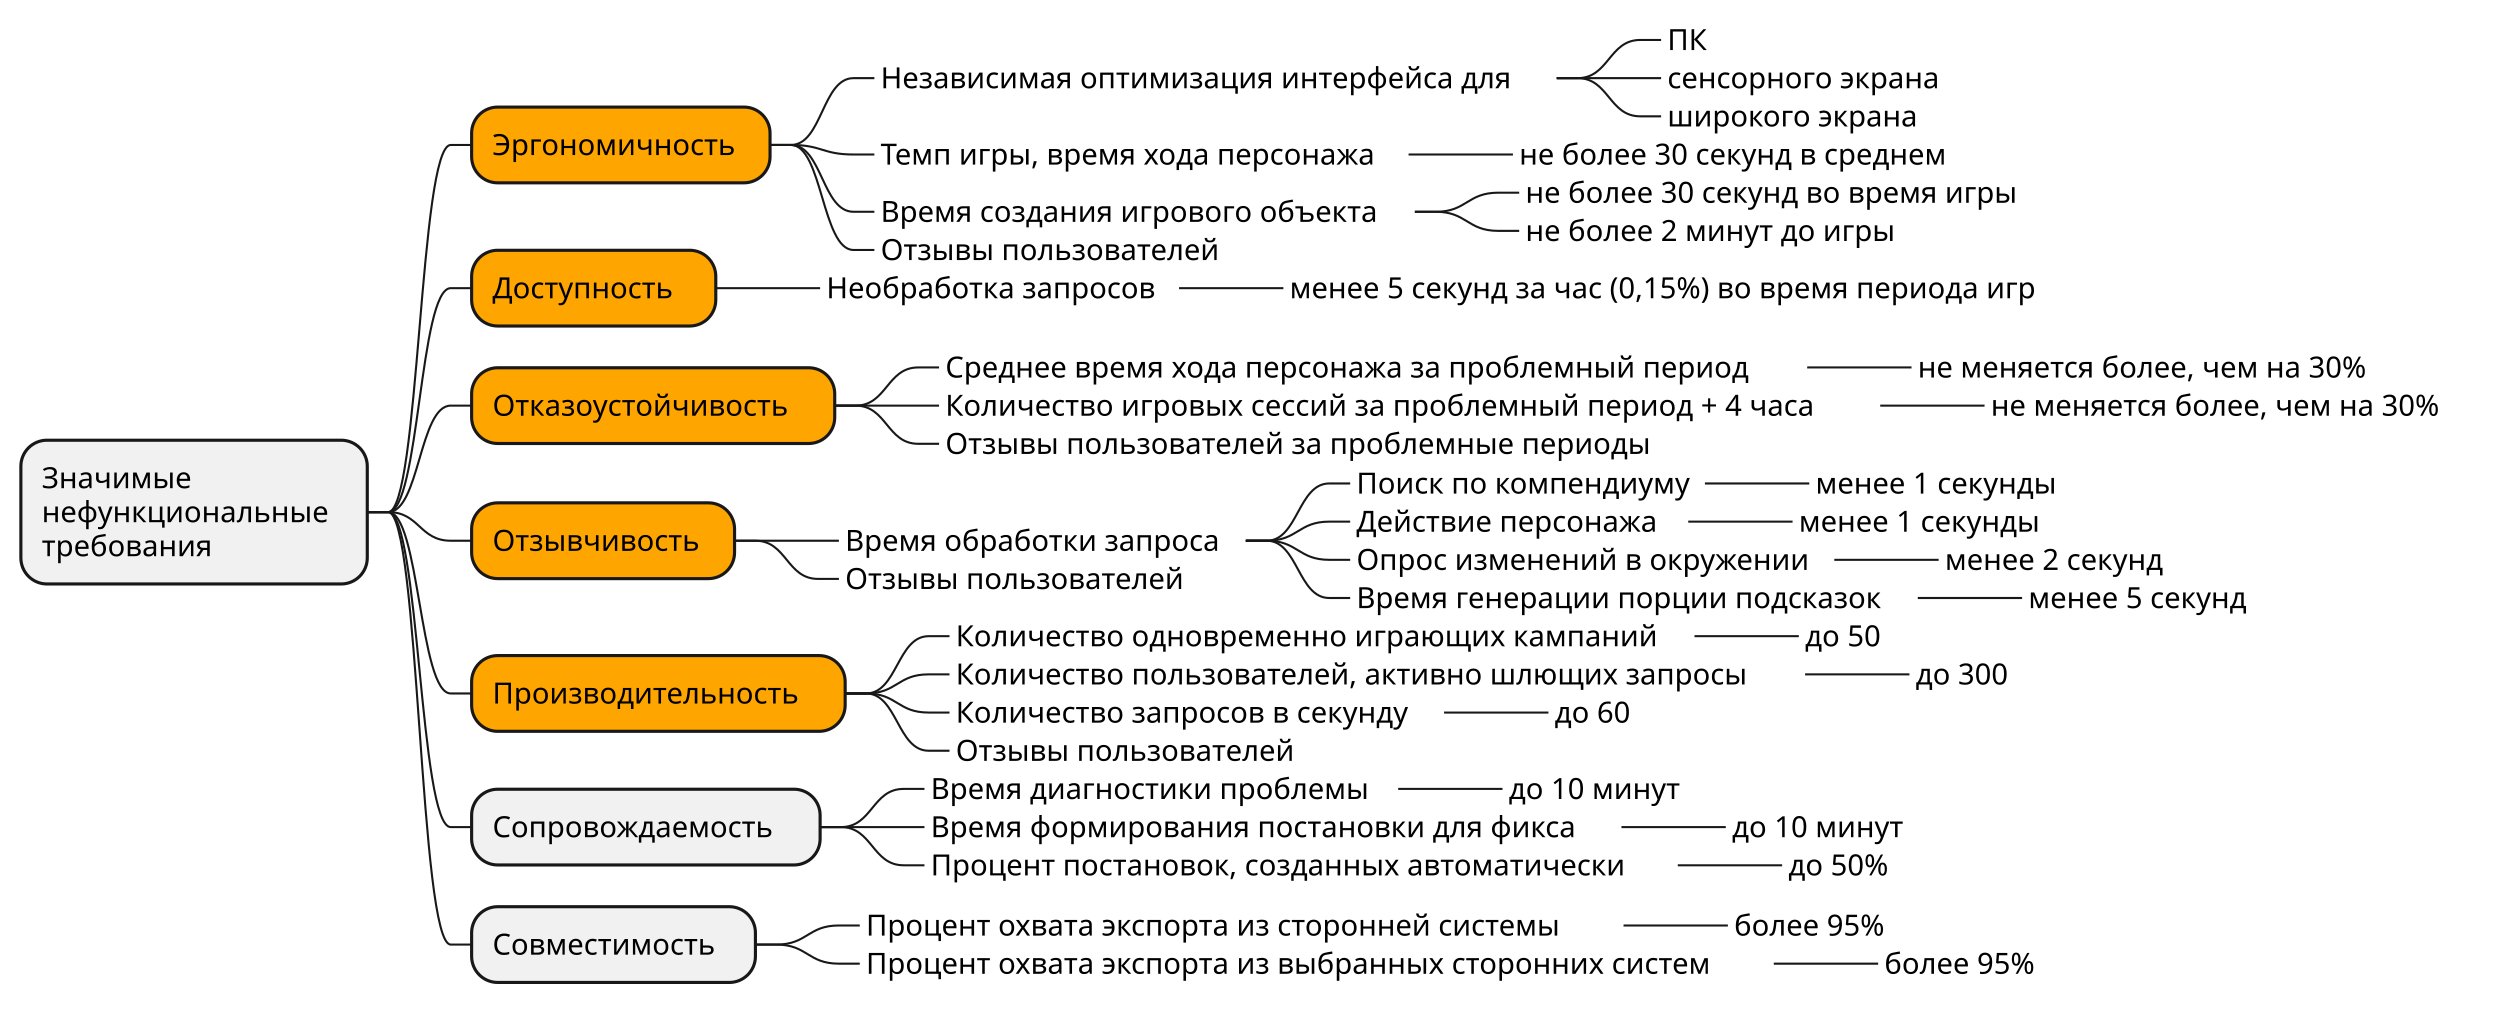
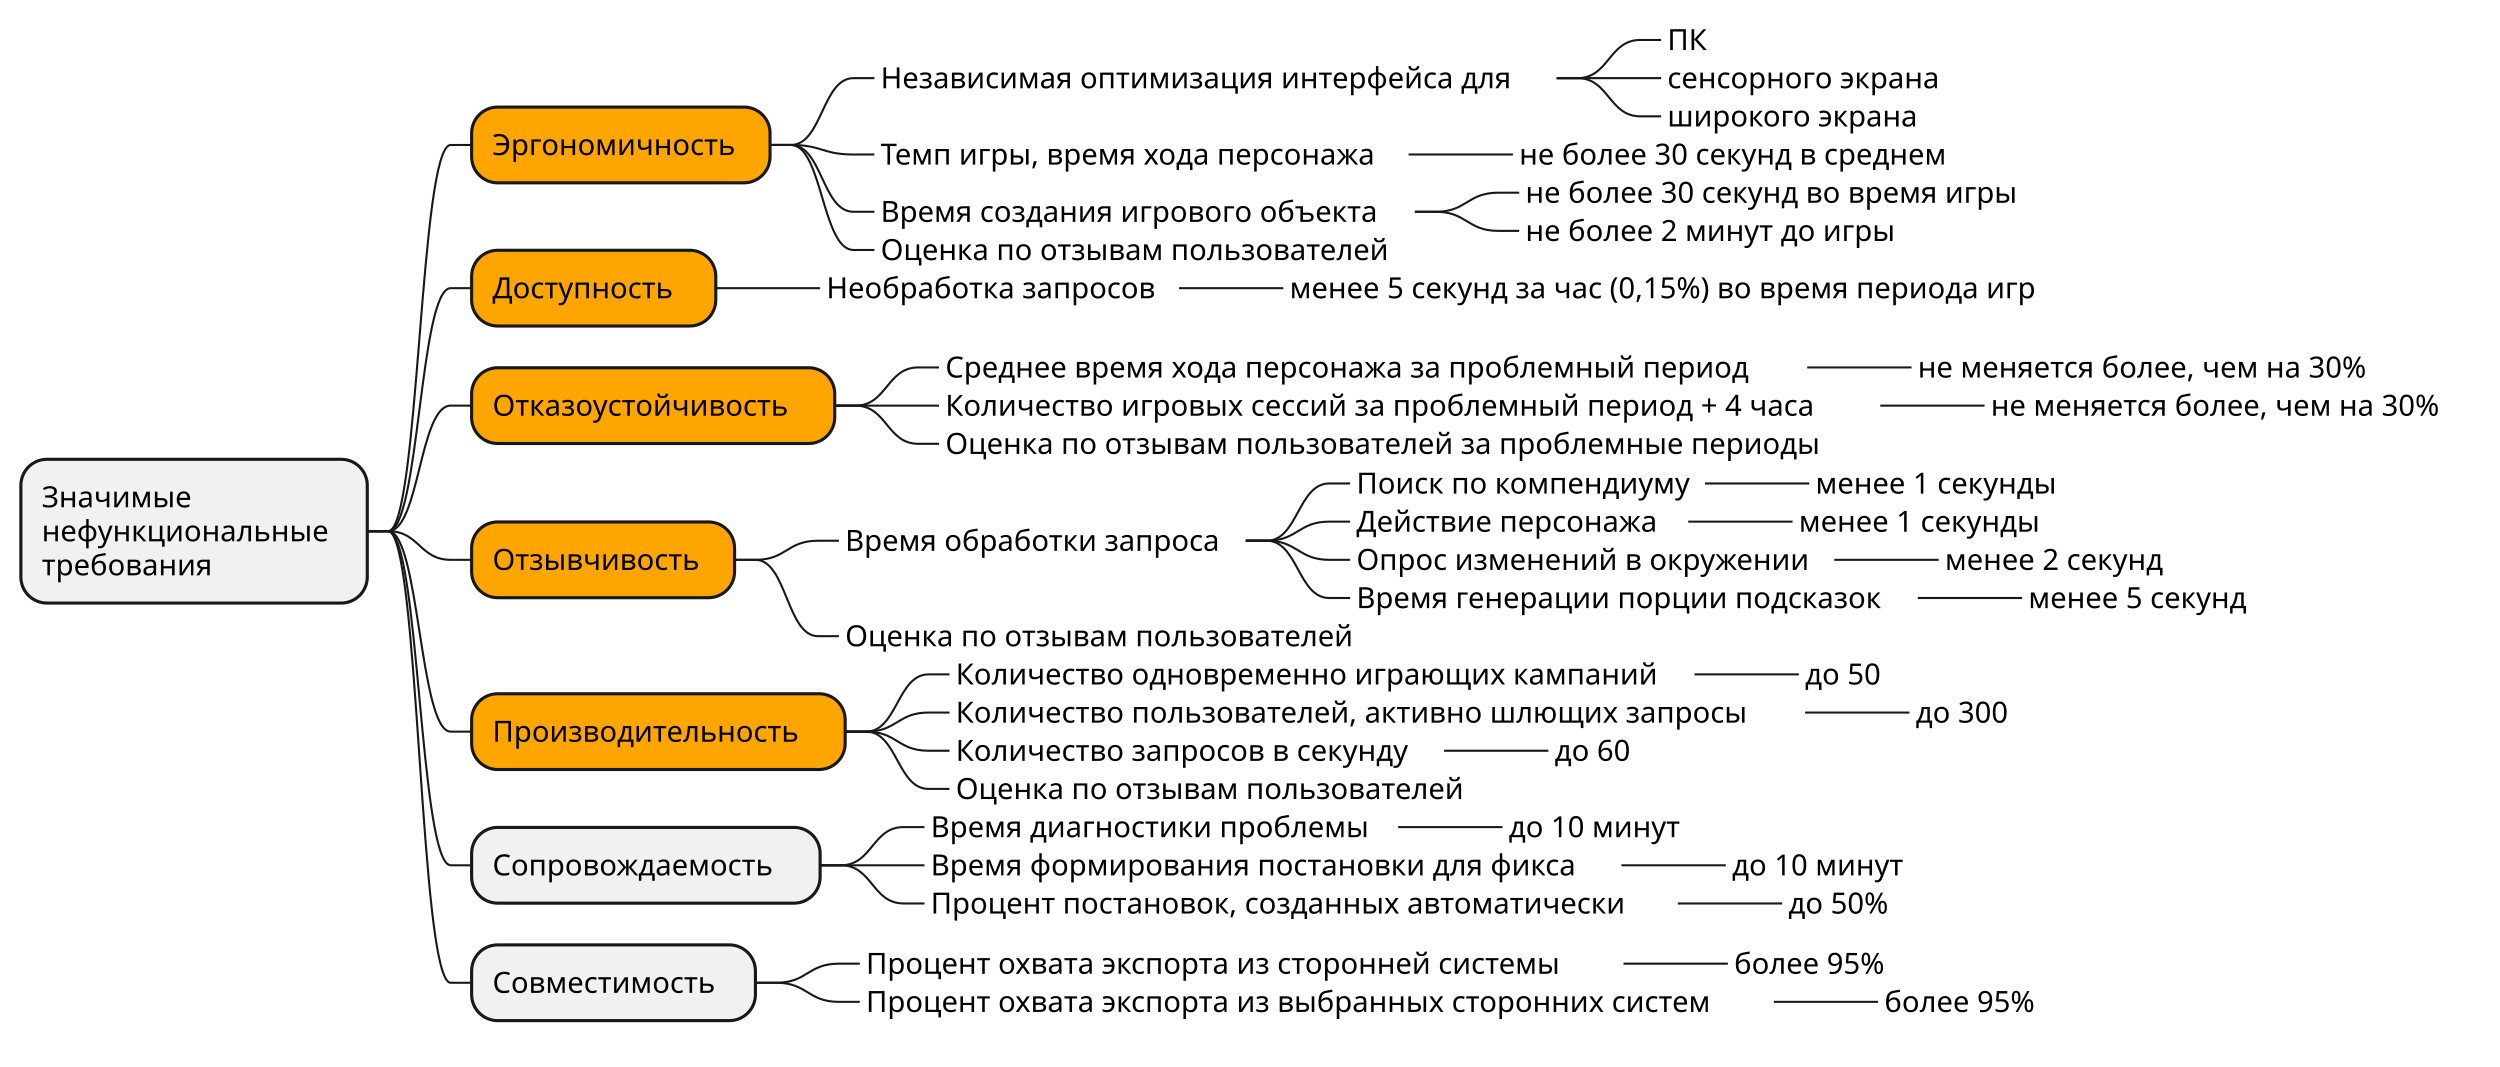
- <svg xmlns="http://www.w3.org/2000/svg" contentStyleType="text/css" height="492px" preserveAspectRatio="none" style="width:1198px;height:492px;background:#FFFFFF;" version="1.1" viewBox="0 0 1198 492" width="1198px" zoomAndPan="magnify">
+ <svg xmlns="http://www.w3.org/2000/svg" contentStyleType="text/css" height="511px" preserveAspectRatio="none" style="width:1198px;height:511px;background:#FFFFFF;" version="1.1" viewBox="0 0 1198 511" width="1198px" zoomAndPan="magnify">
  <defs />
  <g>
-     <rect fill="#F1F1F1" height="68.891" rx="12.5" ry="12.5" style="stroke:#181818;stroke-width:1.5;" width="166" x="10" y="210.949" />
-     <text fill="#000000" font-family="sans-serif" font-size="14" lengthAdjust="spacing" textLength="73" x="20" y="233.944">Значимые</text>
-     <text fill="#000000" font-family="sans-serif" font-size="14" lengthAdjust="spacing" textLength="146" x="20" y="250.241">нефункциональные</text>
-     <text fill="#000000" font-family="sans-serif" font-size="14" lengthAdjust="spacing" textLength="87" x="20" y="266.538">требования</text>
+     <rect fill="#F1F1F1" height="68.891" rx="12.5" ry="12.5" style="stroke:#181818;stroke-width:1.5;" width="166" x="10" y="220.098" />
+     <text fill="#000000" font-family="sans-serif" font-size="14" lengthAdjust="spacing" textLength="73" x="20" y="243.093">Значимые</text>
+     <text fill="#000000" font-family="sans-serif" font-size="14" lengthAdjust="spacing" textLength="146" x="20" y="259.39">нефункциональные</text>
+     <text fill="#000000" font-family="sans-serif" font-size="14" lengthAdjust="spacing" textLength="87" x="20" y="275.687">требования</text>
    <rect fill="#FFA500" height="36.297" rx="12.5" ry="12.5" style="stroke:#181818;stroke-width:1.5;" width="143" x="226" y="51.316" />
    <text fill="#000000" font-family="sans-serif" font-size="14" lengthAdjust="spacing" textLength="123" x="236" y="74.311">Эргономичность</text>
    <text fill="#000000" font-family="sans-serif" font-size="14" lengthAdjust="spacing" textLength="324" x="422" y="42.292">Независимая оптимизация интерфейса для</text>
    <text fill="#000000" font-family="sans-serif" font-size="14" lengthAdjust="spacing" textLength="20" x="799" y="23.995">ПК</text>
    <path d="M746,37.445 L756,37.445 C771,37.445 771,19.148 786,19.148 L796,19.148 " fill="none" style="stroke:#181818;stroke-width:1.0;" />
    <text fill="#000000" font-family="sans-serif" font-size="14" lengthAdjust="spacing" textLength="140" x="799" y="42.292">сенсорного экрана</text>
    <path d="M746,37.445 L756,37.445 C771,37.445 771,37.445 786,37.445 L796,37.445 " fill="none" style="stroke:#181818;stroke-width:1.0;" />
    <text fill="#000000" font-family="sans-serif" font-size="14" lengthAdjust="spacing" textLength="127" x="799" y="60.589">широкого экрана</text>
    <path d="M746,37.445 L756,37.445 C771,37.445 771,55.742 786,55.742 L796,55.742 " fill="none" style="stroke:#181818;stroke-width:1.0;" />
    <path d="M369,69.465 L379,69.465 C394,69.465 394,37.445 409,37.445 L419,37.445 " fill="none" style="stroke:#181818;stroke-width:1.0;" />
    <text fill="#000000" font-family="sans-serif" font-size="14" lengthAdjust="spacing" textLength="253" x="422" y="78.886">Темп игры, время хода персонажа</text>
    <text fill="#000000" font-family="sans-serif" font-size="14" lengthAdjust="spacing" textLength="224" x="728" y="78.886">не более 30 секунд в среднем</text>
    <path d="M675,74.039 L685,74.039 C700,74.039 700,74.039 715,74.039 L725,74.039 " fill="none" style="stroke:#181818;stroke-width:1.0;" />
    <path d="M369,69.465 L379,69.465 C394,69.465 394,74.039 409,74.039 L419,74.039 " fill="none" style="stroke:#181818;stroke-width:1.0;" />
    <text fill="#000000" font-family="sans-serif" font-size="14" lengthAdjust="spacing" textLength="256" x="422" y="106.331">Время создания игрового объекта</text>
    <text fill="#000000" font-family="sans-serif" font-size="14" lengthAdjust="spacing" textLength="253" x="731" y="97.183">не более 30 секунд во время игры</text>
    <path d="M678,101.484 L688,101.484 C703,101.484 703,92.336 718,92.336 L728,92.336 " fill="none" style="stroke:#181818;stroke-width:1.0;" />
    <text fill="#000000" font-family="sans-serif" font-size="14" lengthAdjust="spacing" textLength="191" x="731" y="115.48">не более 2 минут до игры</text>
    <path d="M678,101.484 L688,101.484 C703,101.484 703,110.633 718,110.633 L728,110.633 " fill="none" style="stroke:#181818;stroke-width:1.0;" />
    <path d="M369,69.465 L379,69.465 C394,69.465 394,101.484 409,101.484 L419,101.484 " fill="none" style="stroke:#181818;stroke-width:1.0;" />
-     <text fill="#000000" font-family="sans-serif" font-size="14" lengthAdjust="spacing" textLength="175" x="422" y="124.628">Отзывы пользователей</text>
+     <text fill="#000000" font-family="sans-serif" font-size="14" lengthAdjust="spacing" textLength="261" x="422" y="124.628">Оценка по отзывам пользователей</text>
    <path d="M369,69.465 L379,69.465 C394,69.465 394,119.781 409,119.781 L419,119.781 " fill="none" style="stroke:#181818;stroke-width:1.0;" />
-     <path d="M176,245.394 L186,245.394 C201,245.394 201,69.465 216,69.465 L226,69.465 " fill="none" style="stroke:#181818;stroke-width:1.0;" />
+     <path d="M176,254.543 L186,254.543 C201,254.543 201,69.465 216,69.465 L226,69.465 " fill="none" style="stroke:#181818;stroke-width:1.0;" />
    <rect fill="#FFA500" height="36.297" rx="12.5" ry="12.5" style="stroke:#181818;stroke-width:1.5;" width="117" x="226" y="119.93" />
    <text fill="#000000" font-family="sans-serif" font-size="14" lengthAdjust="spacing" textLength="97" x="236" y="142.925">Доступность</text>
    <text fill="#000000" font-family="sans-serif" font-size="14" lengthAdjust="spacing" textLength="169" x="396" y="142.925">Необработка запросов</text>
    <text fill="#000000" font-family="sans-serif" font-size="14" lengthAdjust="spacing" textLength="385" x="618" y="142.925">менее 5 секунд за час (0,15%) во время периода игр</text>
    <path d="M565,138.078 L575,138.078 C590,138.078 590,138.078 605,138.078 L615,138.078 " fill="none" style="stroke:#181818;stroke-width:1.0;" />
    <path d="M343,138.078 L353,138.078 C368,138.078 368,138.078 383,138.078 L393,138.078 " fill="none" style="stroke:#181818;stroke-width:1.0;" />
-     <path d="M176,245.394 L186,245.394 C201,245.394 201,138.078 216,138.078 L226,138.078 " fill="none" style="stroke:#181818;stroke-width:1.0;" />
+     <path d="M176,254.543 L186,254.543 C201,254.543 201,138.078 216,138.078 L226,138.078 " fill="none" style="stroke:#181818;stroke-width:1.0;" />
    <rect fill="#FFA500" height="36.297" rx="12.5" ry="12.5" style="stroke:#181818;stroke-width:1.5;" width="174" x="226" y="176.227" />
    <text fill="#000000" font-family="sans-serif" font-size="14" lengthAdjust="spacing" textLength="154" x="236" y="199.222">Отказоустойчивость</text>
    <text fill="#000000" font-family="sans-serif" font-size="14" lengthAdjust="spacing" textLength="413" x="453" y="180.925">Среднее время хода персонажа за проблемный период</text>
    <text fill="#000000" font-family="sans-serif" font-size="14" lengthAdjust="spacing" textLength="232" x="919" y="180.925">не меняется более, чем на 30%</text>
    <path d="M866,176.078 L876,176.078 C891,176.078 891,176.078 906,176.078 L916,176.078 " fill="none" style="stroke:#181818;stroke-width:1.0;" />
    <path d="M400,194.375 L410,194.375 C425,194.375 425,176.078 440,176.078 L450,176.078 " fill="none" style="stroke:#181818;stroke-width:1.0;" />
    <text fill="#000000" font-family="sans-serif" font-size="14" lengthAdjust="spacing" textLength="448" x="453" y="199.222">Количество игровых сессий за проблемный период + 4 часа</text>
    <text fill="#000000" font-family="sans-serif" font-size="14" lengthAdjust="spacing" textLength="232" x="954" y="199.222">не меняется более, чем на 30%</text>
    <path d="M901,194.375 L911,194.375 C926,194.375 926,194.375 941,194.375 L951,194.375 " fill="none" style="stroke:#181818;stroke-width:1.0;" />
    <path d="M400,194.375 L410,194.375 C425,194.375 425,194.375 440,194.375 L450,194.375 " fill="none" style="stroke:#181818;stroke-width:1.0;" />
-     <text fill="#000000" font-family="sans-serif" font-size="14" lengthAdjust="spacing" textLength="362" x="453" y="217.519">Отзывы пользователей за проблемные периоды</text>
+     <text fill="#000000" font-family="sans-serif" font-size="14" lengthAdjust="spacing" textLength="448" x="453" y="217.519">Оценка по отзывам пользователей за проблемные периоды</text>
    <path d="M400,194.375 L410,194.375 C425,194.375 425,212.672 440,212.672 L450,212.672 " fill="none" style="stroke:#181818;stroke-width:1.0;" />
-     <path d="M176,245.394 L186,245.394 C201,245.394 201,194.375 216,194.375 L226,194.375 " fill="none" style="stroke:#181818;stroke-width:1.0;" />
-     <rect fill="#FFA500" height="36.297" rx="12.5" ry="12.5" style="stroke:#181818;stroke-width:1.5;" width="126" x="226" y="240.969" />
-     <text fill="#000000" font-family="sans-serif" font-size="14" lengthAdjust="spacing" textLength="106" x="236" y="263.964">Отзывчивость</text>
+     <path d="M176,254.543 L186,254.543 C201,254.543 201,194.375 216,194.375 L226,194.375 " fill="none" style="stroke:#181818;stroke-width:1.0;" />
+     <rect fill="#FFA500" height="36.297" rx="12.5" ry="12.5" style="stroke:#181818;stroke-width:1.5;" width="126" x="226" y="250.117" />
+     <text fill="#000000" font-family="sans-serif" font-size="14" lengthAdjust="spacing" textLength="106" x="236" y="273.112">Отзывчивость</text>
    <text fill="#000000" font-family="sans-serif" font-size="14" lengthAdjust="spacing" textLength="192" x="405" y="263.964">Время обработки запроса</text>
    <text fill="#000000" font-family="sans-serif" font-size="14" lengthAdjust="spacing" textLength="167" x="650" y="236.519">Поиск по компендиуму</text>
    <text fill="#000000" font-family="sans-serif" font-size="14" lengthAdjust="spacing" textLength="125" x="870" y="236.519">менее 1 секунды</text>
    <path d="M817,231.672 L827,231.672 C842,231.672 842,231.672 857,231.672 L867,231.672 " fill="none" style="stroke:#181818;stroke-width:1.0;" />
    <path d="M597,259.117 L607,259.117 C622,259.117 622,231.672 637,231.672 L647,231.672 " fill="none" style="stroke:#181818;stroke-width:1.0;" />
    <text fill="#000000" font-family="sans-serif" font-size="14" lengthAdjust="spacing" textLength="159" x="650" y="254.815">Действие персонажа</text>
    <text fill="#000000" font-family="sans-serif" font-size="14" lengthAdjust="spacing" textLength="125" x="862" y="254.815">менее 1 секунды</text>
    <path d="M809,249.969 L819,249.969 C834,249.969 834,249.969 849,249.969 L859,249.969 " fill="none" style="stroke:#181818;stroke-width:1.0;" />
    <path d="M597,259.117 L607,259.117 C622,259.117 622,249.969 637,249.969 L647,249.969 " fill="none" style="stroke:#181818;stroke-width:1.0;" />
    <text fill="#000000" font-family="sans-serif" font-size="14" lengthAdjust="spacing" textLength="229" x="650" y="273.112">Опрос изменений в окружении</text>
    <text fill="#000000" font-family="sans-serif" font-size="14" lengthAdjust="spacing" textLength="114" x="932" y="273.112">менее 2 секунд</text>
    <path d="M879,268.266 L889,268.266 C904,268.266 904,268.266 919,268.266 L929,268.266 " fill="none" style="stroke:#181818;stroke-width:1.0;" />
    <path d="M597,259.117 L607,259.117 C622,259.117 622,268.266 637,268.266 L647,268.266 " fill="none" style="stroke:#181818;stroke-width:1.0;" />
    <text fill="#000000" font-family="sans-serif" font-size="14" lengthAdjust="spacing" textLength="269" x="650" y="291.409">Время генерации порции подсказок</text>
    <text fill="#000000" font-family="sans-serif" font-size="14" lengthAdjust="spacing" textLength="114" x="972" y="291.409">менее 5 секунд</text>
    <path d="M919,286.562 L929,286.562 C944,286.562 944,286.562 959,286.562 L969,286.562 " fill="none" style="stroke:#181818;stroke-width:1.0;" />
    <path d="M597,259.117 L607,259.117 C622,259.117 622,286.562 637,286.562 L647,286.562 " fill="none" style="stroke:#181818;stroke-width:1.0;" />
-     <path d="M352,259.117 L362,259.117 C377,259.117 377,259.117 392,259.117 L402,259.117 " fill="none" style="stroke:#181818;stroke-width:1.0;" />
-     <text fill="#000000" font-family="sans-serif" font-size="14" lengthAdjust="spacing" textLength="175" x="405" y="282.261">Отзывы пользователей</text>
-     <path d="M352,259.117 L362,259.117 C377,259.117 377,277.414 392,277.414 L402,277.414 " fill="none" style="stroke:#181818;stroke-width:1.0;" />
-     <path d="M176,245.394 L186,245.394 C201,245.394 201,259.117 216,259.117 L226,259.117 " fill="none" style="stroke:#181818;stroke-width:1.0;" />
-     <rect fill="#FFA500" height="36.297" rx="12.5" ry="12.5" style="stroke:#181818;stroke-width:1.5;" width="179" x="226" y="314.156" />
-     <text fill="#000000" font-family="sans-serif" font-size="14" lengthAdjust="spacing" textLength="159" x="236" y="337.151">Производительность</text>
-     <text fill="#000000" font-family="sans-serif" font-size="14" lengthAdjust="spacing" textLength="354" x="458" y="309.706">Количество одновременно играющих кампаний</text>
-     <text fill="#000000" font-family="sans-serif" font-size="14" lengthAdjust="spacing" textLength="41" x="865" y="309.706">до 50</text>
-     <path d="M812,304.859 L822,304.859 C837,304.859 837,304.859 852,304.859 L862,304.859 " fill="none" style="stroke:#181818;stroke-width:1.0;" />
-     <path d="M405,332.305 L415,332.305 C430,332.305 430,304.859 445,304.859 L455,304.859 " fill="none" style="stroke:#181818;stroke-width:1.0;" />
-     <text fill="#000000" font-family="sans-serif" font-size="14" lengthAdjust="spacing" textLength="407" x="458" y="328.003">Количество пользователей, активно шлющих запросы</text>
-     <text fill="#000000" font-family="sans-serif" font-size="14" lengthAdjust="spacing" textLength="50" x="918" y="328.003">до 300</text>
-     <path d="M865,323.156 L875,323.156 C890,323.156 890,323.156 905,323.156 L915,323.156 " fill="none" style="stroke:#181818;stroke-width:1.0;" />
-     <path d="M405,332.305 L415,332.305 C430,332.305 430,323.156 445,323.156 L455,323.156 " fill="none" style="stroke:#181818;stroke-width:1.0;" />
-     <text fill="#000000" font-family="sans-serif" font-size="14" lengthAdjust="spacing" textLength="234" x="458" y="346.3">Количество запросов в секунду</text>
-     <text fill="#000000" font-family="sans-serif" font-size="14" lengthAdjust="spacing" textLength="41" x="745" y="346.3">до 60</text>
-     <path d="M692,341.453 L702,341.453 C717,341.453 717,341.453 732,341.453 L742,341.453 " fill="none" style="stroke:#181818;stroke-width:1.0;" />
-     <path d="M405,332.305 L415,332.305 C430,332.305 430,341.453 445,341.453 L455,341.453 " fill="none" style="stroke:#181818;stroke-width:1.0;" />
-     <text fill="#000000" font-family="sans-serif" font-size="14" lengthAdjust="spacing" textLength="175" x="458" y="364.597">Отзывы пользователей</text>
-     <path d="M405,332.305 L415,332.305 C430,332.305 430,359.75 445,359.75 L455,359.75 " fill="none" style="stroke:#181818;stroke-width:1.0;" />
-     <path d="M176,245.394 L186,245.394 C201,245.394 201,332.305 216,332.305 L226,332.305 " fill="none" style="stroke:#181818;stroke-width:1.0;" />
-     <rect fill="#F1F1F1" height="36.297" rx="12.5" ry="12.5" style="stroke:#181818;stroke-width:1.5;" width="167" x="226" y="378.195" />
-     <text fill="#000000" font-family="sans-serif" font-size="14" lengthAdjust="spacing" textLength="147" x="236" y="401.19">Сопровождаемость</text>
-     <text fill="#000000" font-family="sans-serif" font-size="14" lengthAdjust="spacing" textLength="224" x="446" y="382.894">Время диагностики проблемы</text>
-     <text fill="#000000" font-family="sans-serif" font-size="14" lengthAdjust="spacing" textLength="89" x="723" y="382.894">до 10 минут</text>
-     <path d="M670,378.047 L680,378.047 C695,378.047 695,378.047 710,378.047 L720,378.047 " fill="none" style="stroke:#181818;stroke-width:1.0;" />
-     <path d="M393,396.344 L403,396.344 C418,396.344 418,378.047 433,378.047 L443,378.047 " fill="none" style="stroke:#181818;stroke-width:1.0;" />
-     <text fill="#000000" font-family="sans-serif" font-size="14" lengthAdjust="spacing" textLength="331" x="446" y="401.19">Время формирования постановки для фикса</text>
-     <text fill="#000000" font-family="sans-serif" font-size="14" lengthAdjust="spacing" textLength="89" x="830" y="401.19">до 10 минут</text>
-     <path d="M777,396.344 L787,396.344 C802,396.344 802,396.344 817,396.344 L827,396.344 " fill="none" style="stroke:#181818;stroke-width:1.0;" />
-     <path d="M393,396.344 L403,396.344 C418,396.344 418,396.344 433,396.344 L443,396.344 " fill="none" style="stroke:#181818;stroke-width:1.0;" />
-     <text fill="#000000" font-family="sans-serif" font-size="14" lengthAdjust="spacing" textLength="358" x="446" y="419.487">Процент постановок, созданных автоматически</text>
-     <text fill="#000000" font-family="sans-serif" font-size="14" lengthAdjust="spacing" textLength="54" x="857" y="419.487">до 50%</text>
-     <path d="M804,414.641 L814,414.641 C829,414.641 829,414.641 844,414.641 L854,414.641 " fill="none" style="stroke:#181818;stroke-width:1.0;" />
-     <path d="M393,396.344 L403,396.344 C418,396.344 418,414.641 433,414.641 L443,414.641 " fill="none" style="stroke:#181818;stroke-width:1.0;" />
-     <path d="M176,245.394 L186,245.394 C201,245.394 201,396.344 216,396.344 L226,396.344 " fill="none" style="stroke:#181818;stroke-width:1.0;" />
-     <rect fill="#F1F1F1" height="36.297" rx="12.5" ry="12.5" style="stroke:#181818;stroke-width:1.5;" width="136" x="226" y="434.492" />
-     <text fill="#000000" font-family="sans-serif" font-size="14" lengthAdjust="spacing" textLength="116" x="236" y="457.487">Совместимость</text>
-     <text fill="#000000" font-family="sans-serif" font-size="14" lengthAdjust="spacing" textLength="363" x="415" y="448.339">Процент охвата экспорта из сторонней системы</text>
-     <text fill="#000000" font-family="sans-serif" font-size="14" lengthAdjust="spacing" textLength="80" x="831" y="448.339">более 95%</text>
-     <path d="M778,443.492 L788,443.492 C803,443.492 803,443.492 818,443.492 L828,443.492 " fill="none" style="stroke:#181818;stroke-width:1.0;" />
-     <path d="M362,452.641 L372,452.641 C387,452.641 387,443.492 402,443.492 L412,443.492 " fill="none" style="stroke:#181818;stroke-width:1.0;" />
-     <text fill="#000000" font-family="sans-serif" font-size="14" lengthAdjust="spacing" textLength="435" x="415" y="466.636">Процент охвата экспорта из выбранных сторонних систем</text>
-     <text fill="#000000" font-family="sans-serif" font-size="14" lengthAdjust="spacing" textLength="80" x="903" y="466.636">более 95%</text>
-     <path d="M850,461.789 L860,461.789 C875,461.789 875,461.789 890,461.789 L900,461.789 " fill="none" style="stroke:#181818;stroke-width:1.0;" />
-     <path d="M362,452.641 L372,452.641 C387,452.641 387,461.789 402,461.789 L412,461.789 " fill="none" style="stroke:#181818;stroke-width:1.0;" />
-     <path d="M176,245.394 L186,245.394 C201,245.394 201,452.641 216,452.641 L226,452.641 " fill="none" style="stroke:#181818;stroke-width:1.0;" />
+     <path d="M352,268.266 L362,268.266 C377,268.266 377,259.117 392,259.117 L402,259.117 " fill="none" style="stroke:#181818;stroke-width:1.0;" />
+     <text fill="#000000" font-family="sans-serif" font-size="14" lengthAdjust="spacing" textLength="261" x="405" y="309.706">Оценка по отзывам пользователей</text>
+     <path d="M352,268.266 L362,268.266 C377,268.266 377,304.859 392,304.859 L402,304.859 " fill="none" style="stroke:#181818;stroke-width:1.0;" />
+     <path d="M176,254.543 L186,254.543 C201,254.543 201,268.266 216,268.266 L226,268.266 " fill="none" style="stroke:#181818;stroke-width:1.0;" />
+     <rect fill="#FFA500" height="36.297" rx="12.5" ry="12.5" style="stroke:#181818;stroke-width:1.5;" width="179" x="226" y="332.453" />
+     <text fill="#000000" font-family="sans-serif" font-size="14" lengthAdjust="spacing" textLength="159" x="236" y="355.448">Производительность</text>
+     <text fill="#000000" font-family="sans-serif" font-size="14" lengthAdjust="spacing" textLength="354" x="458" y="328.003">Количество одновременно играющих кампаний</text>
+     <text fill="#000000" font-family="sans-serif" font-size="14" lengthAdjust="spacing" textLength="41" x="865" y="328.003">до 50</text>
+     <path d="M812,323.156 L822,323.156 C837,323.156 837,323.156 852,323.156 L862,323.156 " fill="none" style="stroke:#181818;stroke-width:1.0;" />
+     <path d="M405,350.602 L415,350.602 C430,350.602 430,323.156 445,323.156 L455,323.156 " fill="none" style="stroke:#181818;stroke-width:1.0;" />
+     <text fill="#000000" font-family="sans-serif" font-size="14" lengthAdjust="spacing" textLength="407" x="458" y="346.3">Количество пользователей, активно шлющих запросы</text>
+     <text fill="#000000" font-family="sans-serif" font-size="14" lengthAdjust="spacing" textLength="50" x="918" y="346.3">до 300</text>
+     <path d="M865,341.453 L875,341.453 C890,341.453 890,341.453 905,341.453 L915,341.453 " fill="none" style="stroke:#181818;stroke-width:1.0;" />
+     <path d="M405,350.602 L415,350.602 C430,350.602 430,341.453 445,341.453 L455,341.453 " fill="none" style="stroke:#181818;stroke-width:1.0;" />
+     <text fill="#000000" font-family="sans-serif" font-size="14" lengthAdjust="spacing" textLength="234" x="458" y="364.597">Количество запросов в секунду</text>
+     <text fill="#000000" font-family="sans-serif" font-size="14" lengthAdjust="spacing" textLength="41" x="745" y="364.597">до 60</text>
+     <path d="M692,359.75 L702,359.75 C717,359.75 717,359.75 732,359.75 L742,359.75 " fill="none" style="stroke:#181818;stroke-width:1.0;" />
+     <path d="M405,350.602 L415,350.602 C430,350.602 430,359.75 445,359.75 L455,359.75 " fill="none" style="stroke:#181818;stroke-width:1.0;" />
+     <text fill="#000000" font-family="sans-serif" font-size="14" lengthAdjust="spacing" textLength="261" x="458" y="382.894">Оценка по отзывам пользователей</text>
+     <path d="M405,350.602 L415,350.602 C430,350.602 430,378.047 445,378.047 L455,378.047 " fill="none" style="stroke:#181818;stroke-width:1.0;" />
+     <path d="M176,254.543 L186,254.543 C201,254.543 201,350.602 216,350.602 L226,350.602 " fill="none" style="stroke:#181818;stroke-width:1.0;" />
+     <rect fill="#F1F1F1" height="36.297" rx="12.5" ry="12.5" style="stroke:#181818;stroke-width:1.5;" width="167" x="226" y="396.492" />
+     <text fill="#000000" font-family="sans-serif" font-size="14" lengthAdjust="spacing" textLength="147" x="236" y="419.487">Сопровождаемость</text>
+     <text fill="#000000" font-family="sans-serif" font-size="14" lengthAdjust="spacing" textLength="224" x="446" y="401.19">Время диагностики проблемы</text>
+     <text fill="#000000" font-family="sans-serif" font-size="14" lengthAdjust="spacing" textLength="89" x="723" y="401.19">до 10 минут</text>
+     <path d="M670,396.344 L680,396.344 C695,396.344 695,396.344 710,396.344 L720,396.344 " fill="none" style="stroke:#181818;stroke-width:1.0;" />
+     <path d="M393,414.641 L403,414.641 C418,414.641 418,396.344 433,396.344 L443,396.344 " fill="none" style="stroke:#181818;stroke-width:1.0;" />
+     <text fill="#000000" font-family="sans-serif" font-size="14" lengthAdjust="spacing" textLength="331" x="446" y="419.487">Время формирования постановки для фикса</text>
+     <text fill="#000000" font-family="sans-serif" font-size="14" lengthAdjust="spacing" textLength="89" x="830" y="419.487">до 10 минут</text>
+     <path d="M777,414.641 L787,414.641 C802,414.641 802,414.641 817,414.641 L827,414.641 " fill="none" style="stroke:#181818;stroke-width:1.0;" />
+     <path d="M393,414.641 L403,414.641 C418,414.641 418,414.641 433,414.641 L443,414.641 " fill="none" style="stroke:#181818;stroke-width:1.0;" />
+     <text fill="#000000" font-family="sans-serif" font-size="14" lengthAdjust="spacing" textLength="358" x="446" y="437.784">Процент постановок, созданных автоматически</text>
+     <text fill="#000000" font-family="sans-serif" font-size="14" lengthAdjust="spacing" textLength="54" x="857" y="437.784">до 50%</text>
+     <path d="M804,432.938 L814,432.938 C829,432.938 829,432.938 844,432.938 L854,432.938 " fill="none" style="stroke:#181818;stroke-width:1.0;" />
+     <path d="M393,414.641 L403,414.641 C418,414.641 418,432.938 433,432.938 L443,432.938 " fill="none" style="stroke:#181818;stroke-width:1.0;" />
+     <path d="M176,254.543 L186,254.543 C201,254.543 201,414.641 216,414.641 L226,414.641 " fill="none" style="stroke:#181818;stroke-width:1.0;" />
+     <rect fill="#F1F1F1" height="36.297" rx="12.5" ry="12.5" style="stroke:#181818;stroke-width:1.5;" width="136" x="226" y="452.789" />
+     <text fill="#000000" font-family="sans-serif" font-size="14" lengthAdjust="spacing" textLength="116" x="236" y="475.784">Совместимость</text>
+     <text fill="#000000" font-family="sans-serif" font-size="14" lengthAdjust="spacing" textLength="363" x="415" y="466.636">Процент охвата экспорта из сторонней системы</text>
+     <text fill="#000000" font-family="sans-serif" font-size="14" lengthAdjust="spacing" textLength="80" x="831" y="466.636">более 95%</text>
+     <path d="M778,461.789 L788,461.789 C803,461.789 803,461.789 818,461.789 L828,461.789 " fill="none" style="stroke:#181818;stroke-width:1.0;" />
+     <path d="M362,470.938 L372,470.938 C387,470.938 387,461.789 402,461.789 L412,461.789 " fill="none" style="stroke:#181818;stroke-width:1.0;" />
+     <text fill="#000000" font-family="sans-serif" font-size="14" lengthAdjust="spacing" textLength="435" x="415" y="484.933">Процент охвата экспорта из выбранных сторонних систем</text>
+     <text fill="#000000" font-family="sans-serif" font-size="14" lengthAdjust="spacing" textLength="80" x="903" y="484.933">более 95%</text>
+     <path d="M850,480.086 L860,480.086 C875,480.086 875,480.086 890,480.086 L900,480.086 " fill="none" style="stroke:#181818;stroke-width:1.0;" />
+     <path d="M362,470.938 L372,470.938 C387,470.938 387,480.086 402,480.086 L412,480.086 " fill="none" style="stroke:#181818;stroke-width:1.0;" />
+     <path d="M176,254.543 L186,254.543 C201,254.543 201,470.938 216,470.938 L226,470.938 " fill="none" style="stroke:#181818;stroke-width:1.0;" />
  </g>
</svg>
